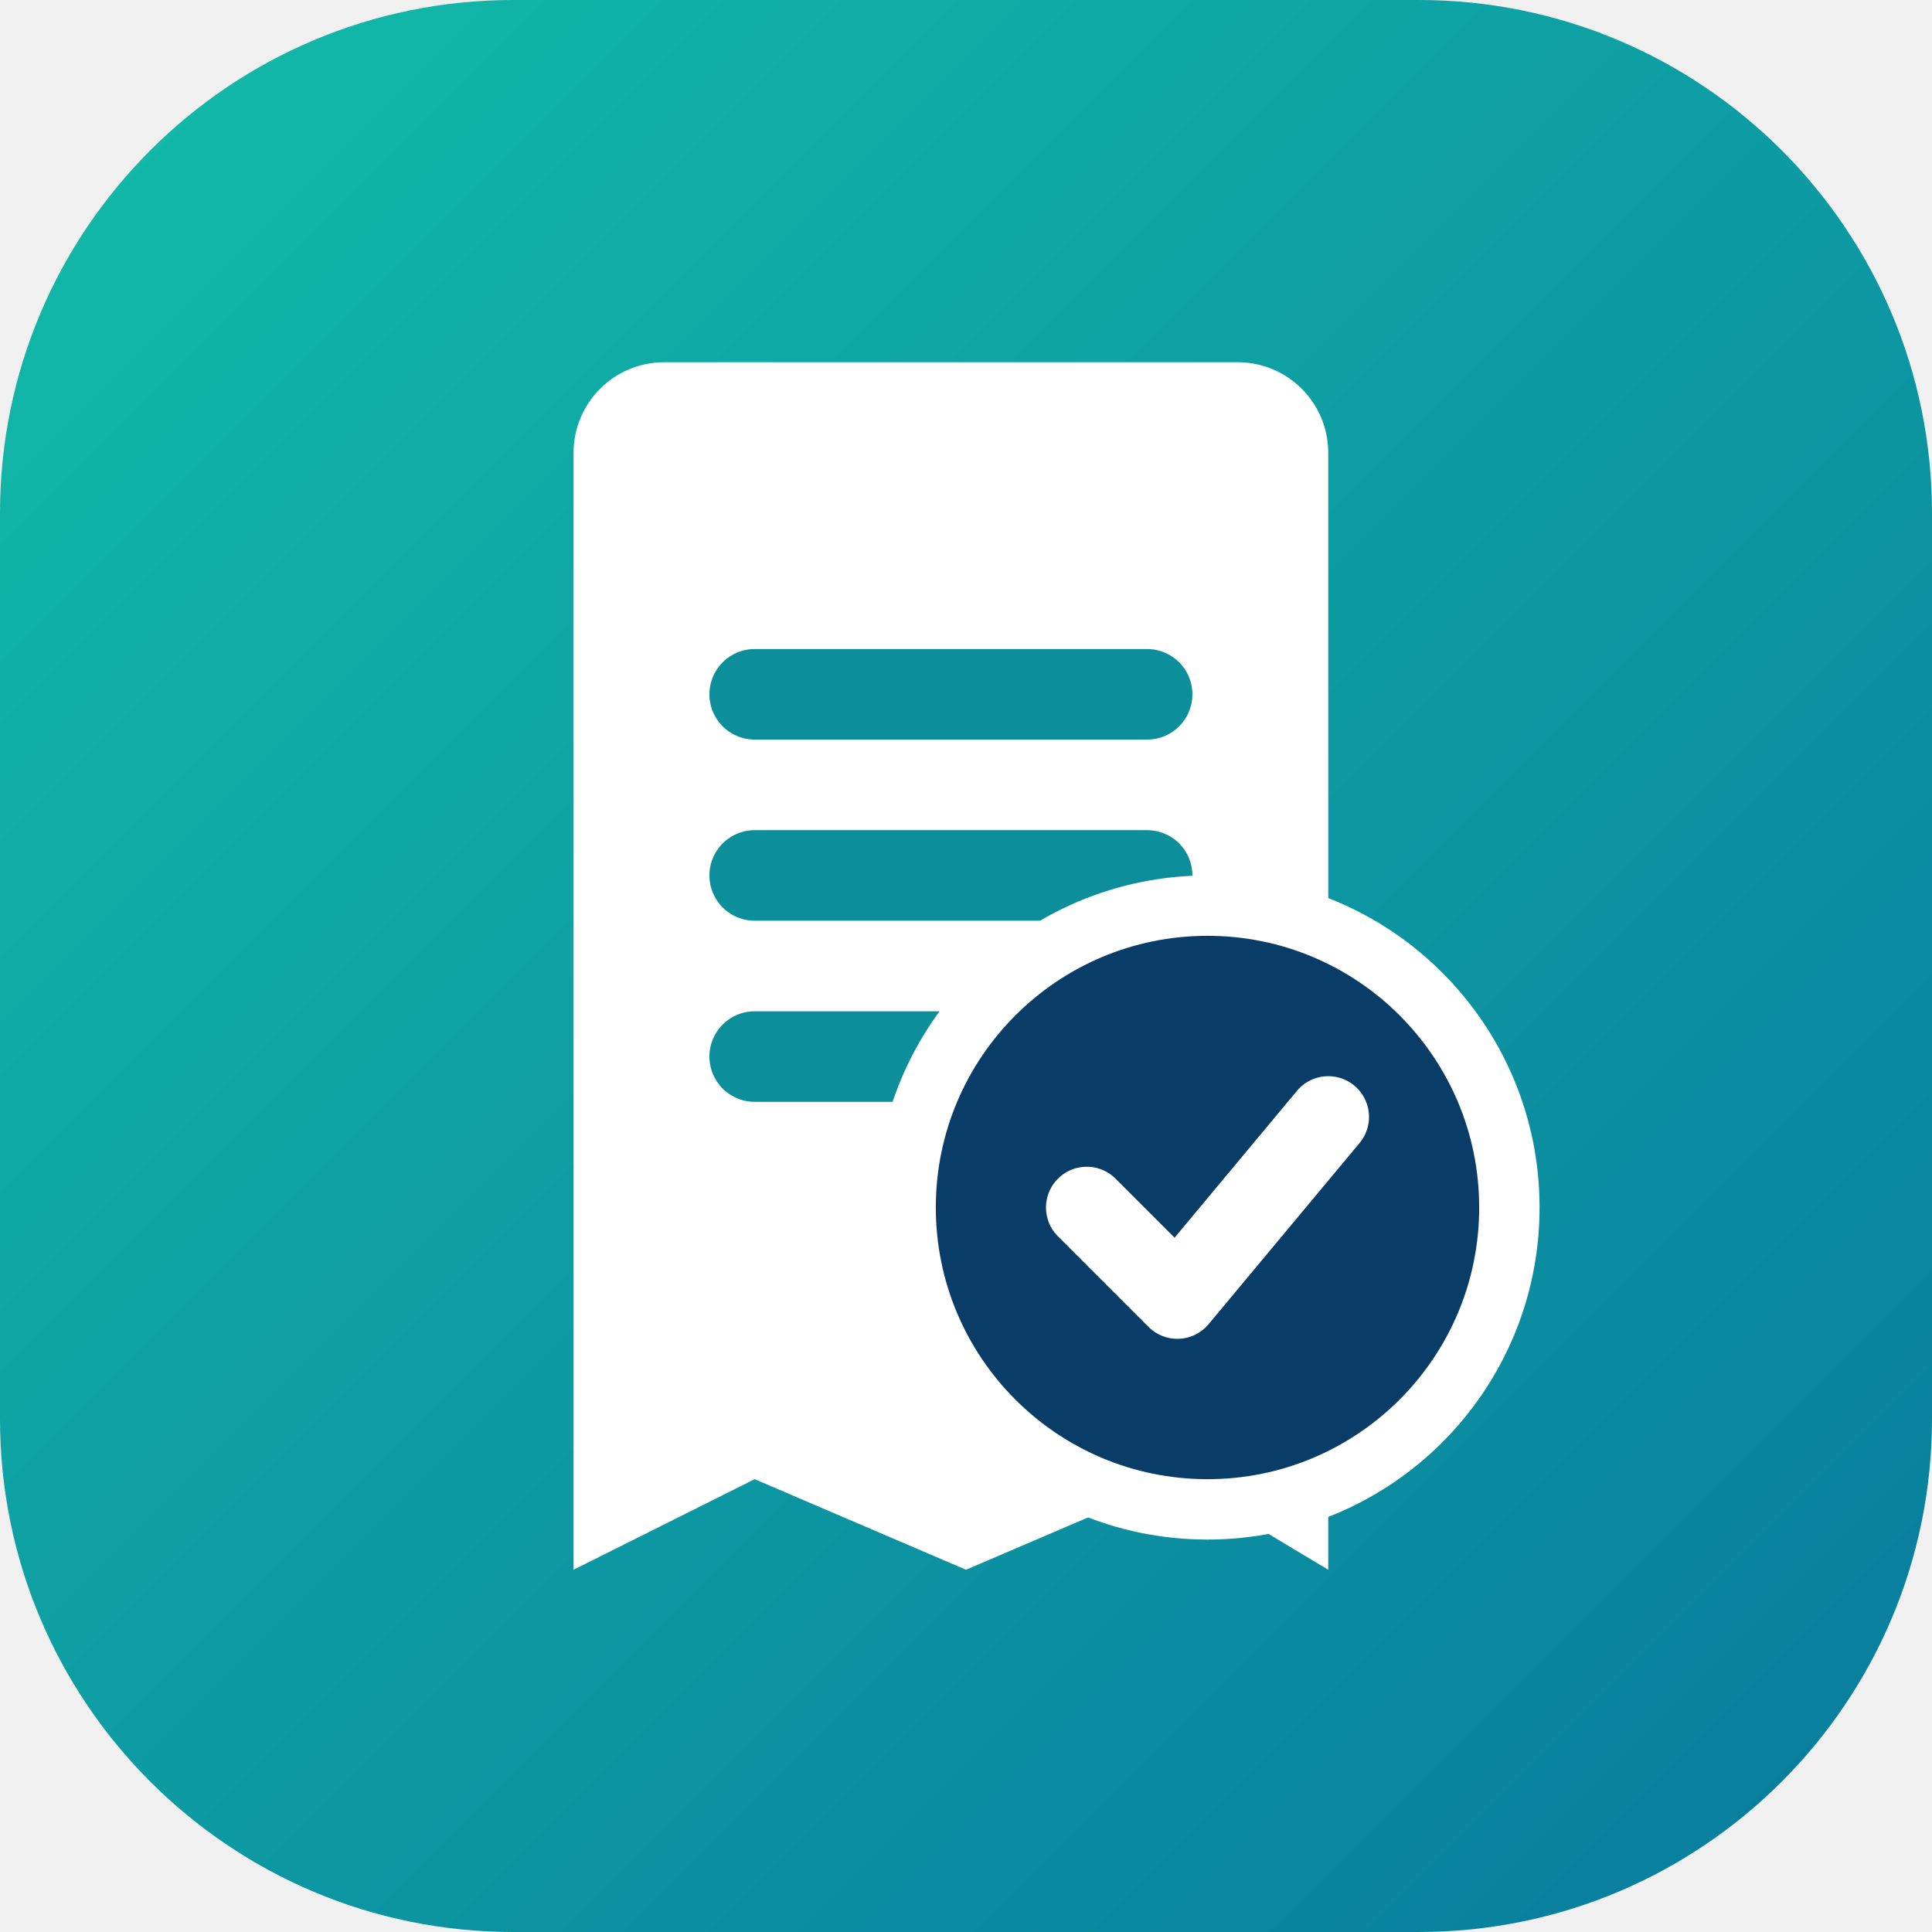
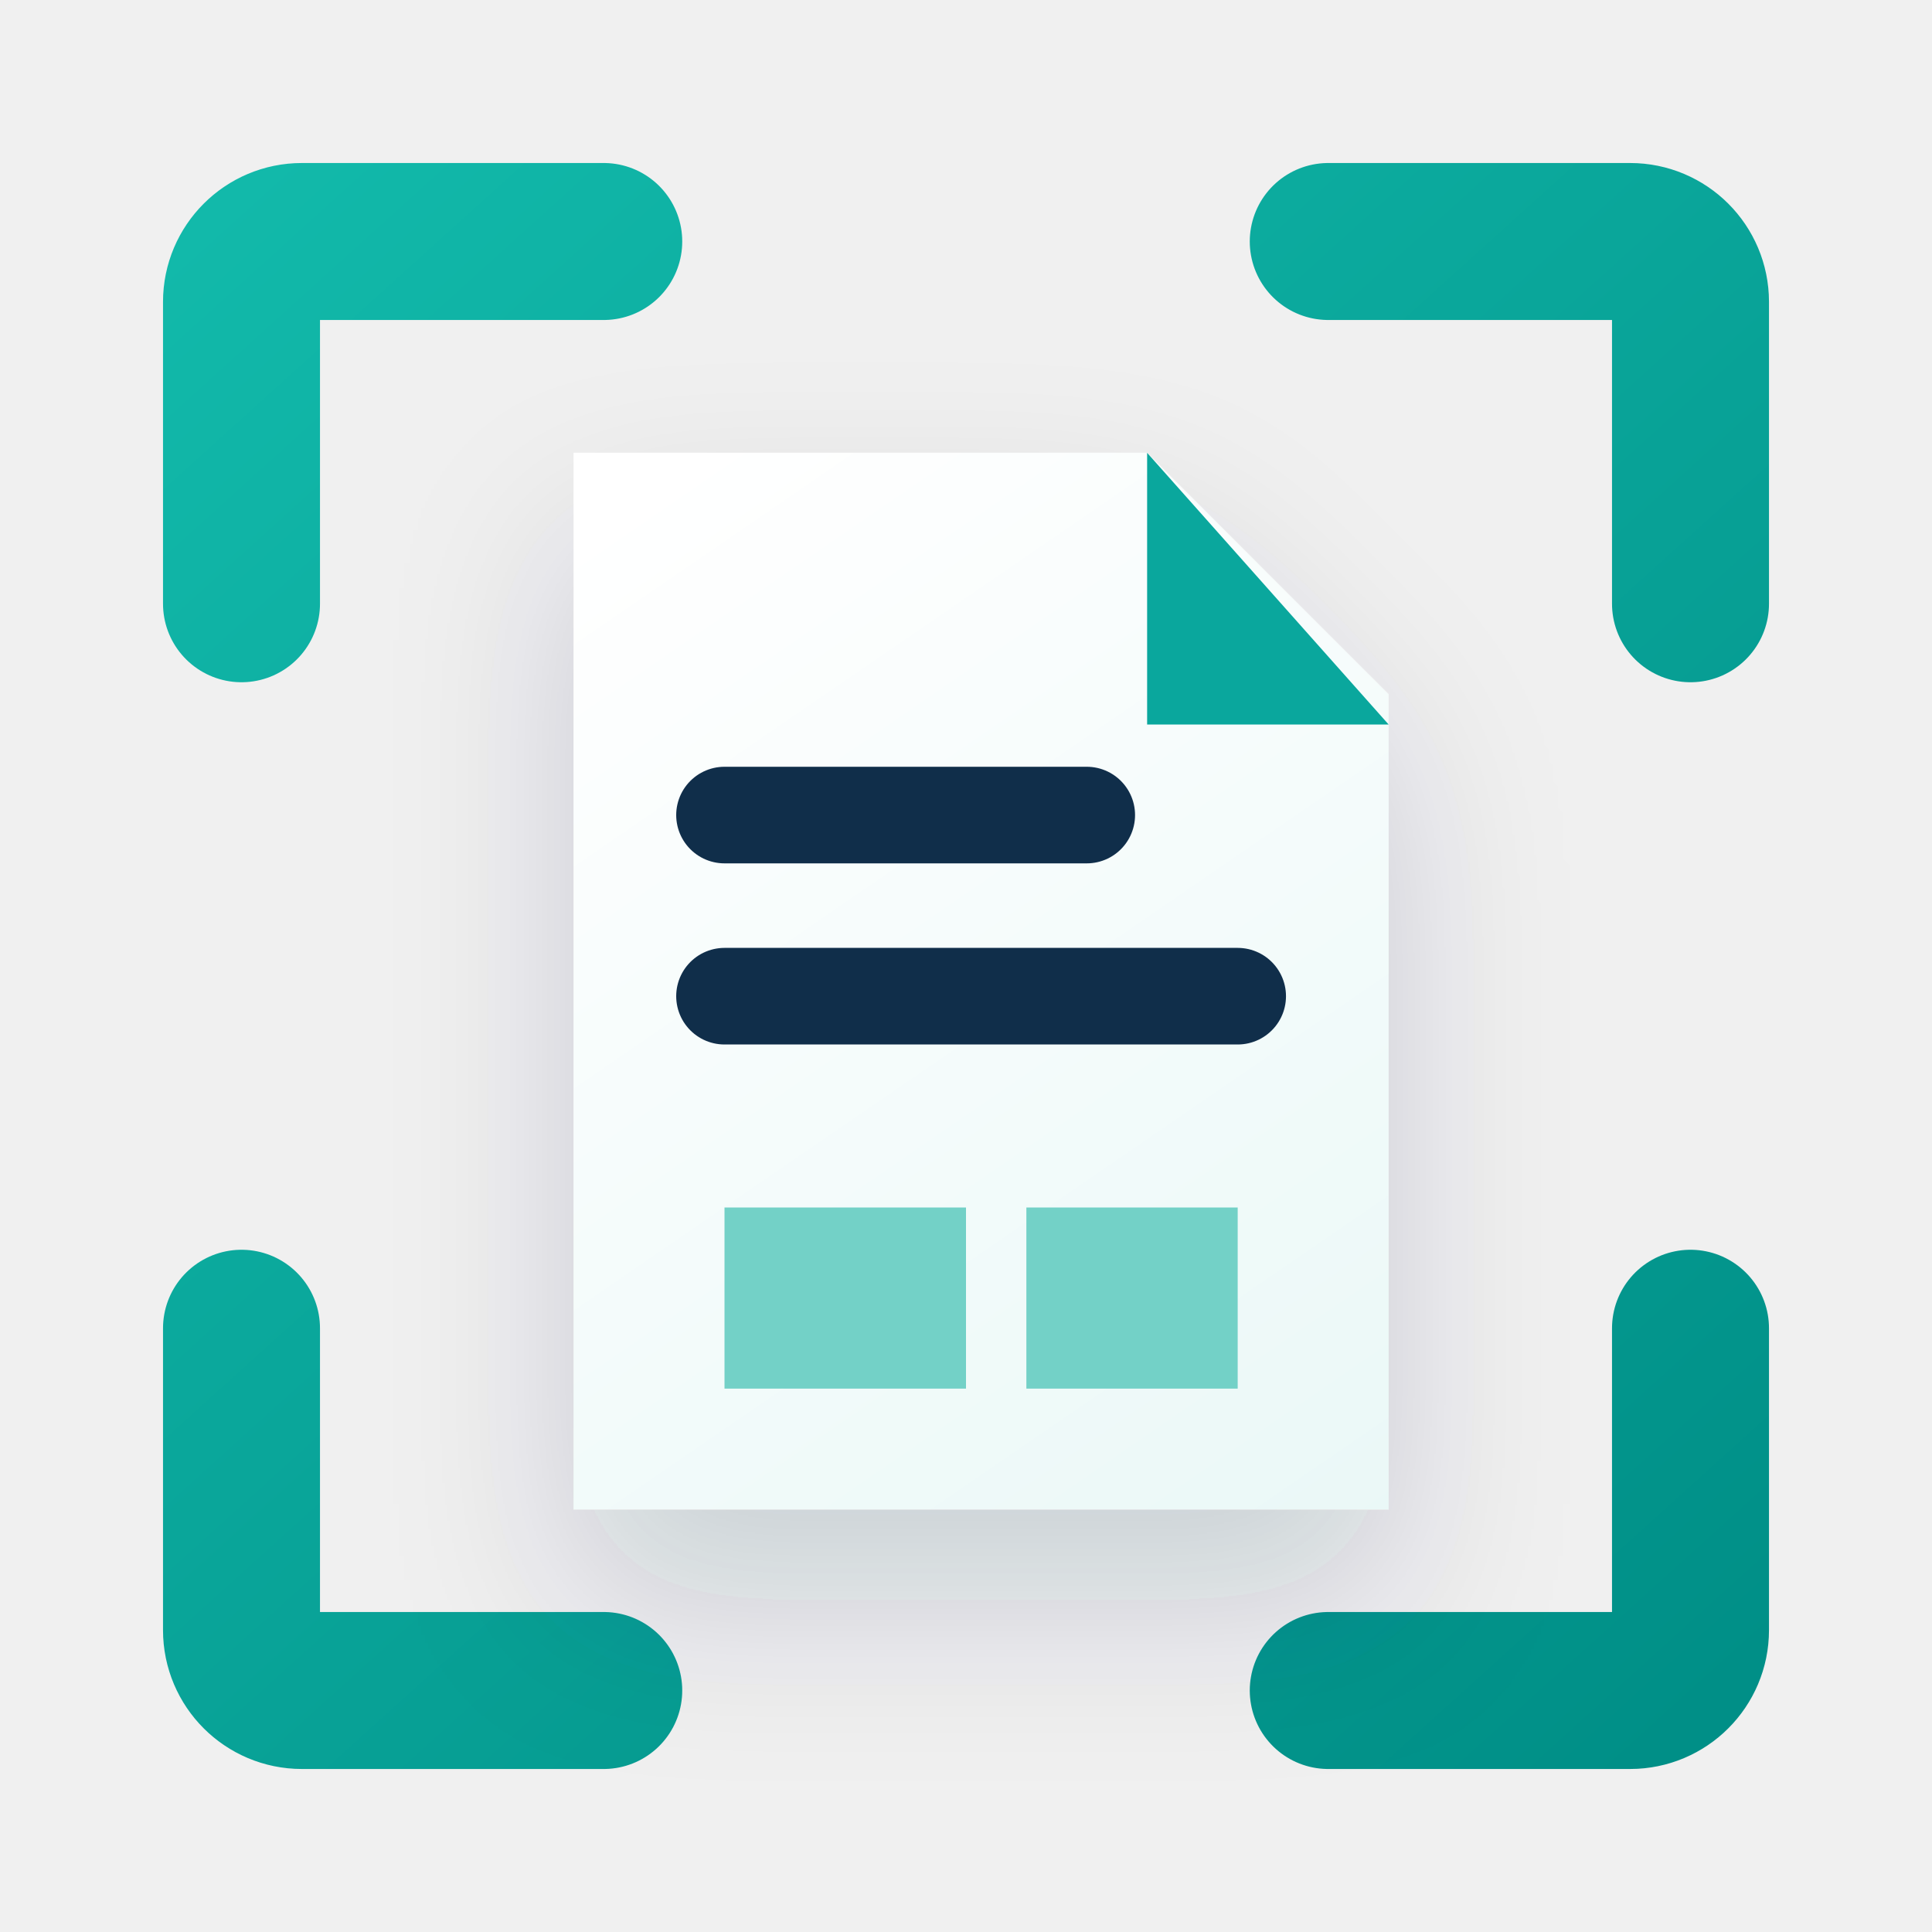
- <svg xmlns="http://www.w3.org/2000/svg" viewBox="0 0 64 64" role="img" aria-label="FACTURAS">
+ <svg xmlns="http://www.w3.org/2000/svg" viewBox="0 0 64 64" role="img" aria-label="Lector Facturas">
  <defs>
-     <linearGradient id="a" x1="0" y1="0" x2="1" y2="1">
-       <stop stop-color="#12bca8" />
-       <stop offset="1" stop-color="#087a9d" />
+     <linearGradient id="scan" x1="8" y1="6" x2="55" y2="58" gradientUnits="userSpaceOnUse">
+       <stop stop-color="#12b9aa" />
+       <stop offset="1" stop-color="#008f87" />
    </linearGradient>
+     <linearGradient id="paper" x1="20" y1="17" x2="44" y2="52" gradientUnits="userSpaceOnUse">
+       <stop stop-color="#fff" />
+       <stop offset="1" stop-color="#eaf8f7" />
+     </linearGradient>
+     <filter id="shadow" x="-30%" y="-30%" width="160%" height="170%">
+       <feDropShadow dx="0" dy="3" stdDeviation="3" flood-color="#10304b" flood-opacity=".16" />
+     </filter>
  </defs>
-   <rect width="64" height="64" rx="17" fill="url(#a)" />
-   <path d="M19 12h22a3 3 0 0 1 3 3v37l-5-3-7 3-7-3-6 3V15a3 3 0 0 1 3-3Z" fill="#fff" />
-   <path d="M25 23h13M25 29h13M25 35h8" stroke="#0c8e9b" stroke-width="3" stroke-linecap="round" />
-   <circle cx="40" cy="40" r="10" fill="#093d68" stroke="#fff" stroke-width="2" />
-   <path d="m36 40 3 3 5-6" fill="none" stroke="#fff" stroke-width="2.7" stroke-linecap="round" stroke-linejoin="round" />
+   <g fill="none" stroke="url(#scan)" stroke-width="5.2" stroke-linecap="round" stroke-linejoin="round">
+     <path d="M8 20V10a2 2 0 0 1 2-2h10" />
+     <path d="M44 8h10a2 2 0 0 1 2 2v10" />
+     <path d="M56 44v10a2 2 0 0 1-2 2H44" />
+     <path d="M20 56H10a2 2 0 0 1-2-2V44" />
+   </g>
+   <path d="M19 15h19l8 8v27H19z" fill="url(#paper)" filter="url(#shadow)" />
+   <path d="M38 15v9h8" fill="#0aa79d" />
+   <path d="M24 27h12M24 33h17" fill="none" stroke="#102e4a" stroke-width="3.2" stroke-linecap="round" />
+   <path d="M24 40h8v6h-8zm10 0h7v6h-7z" fill="#73d1c7" />
</svg>
